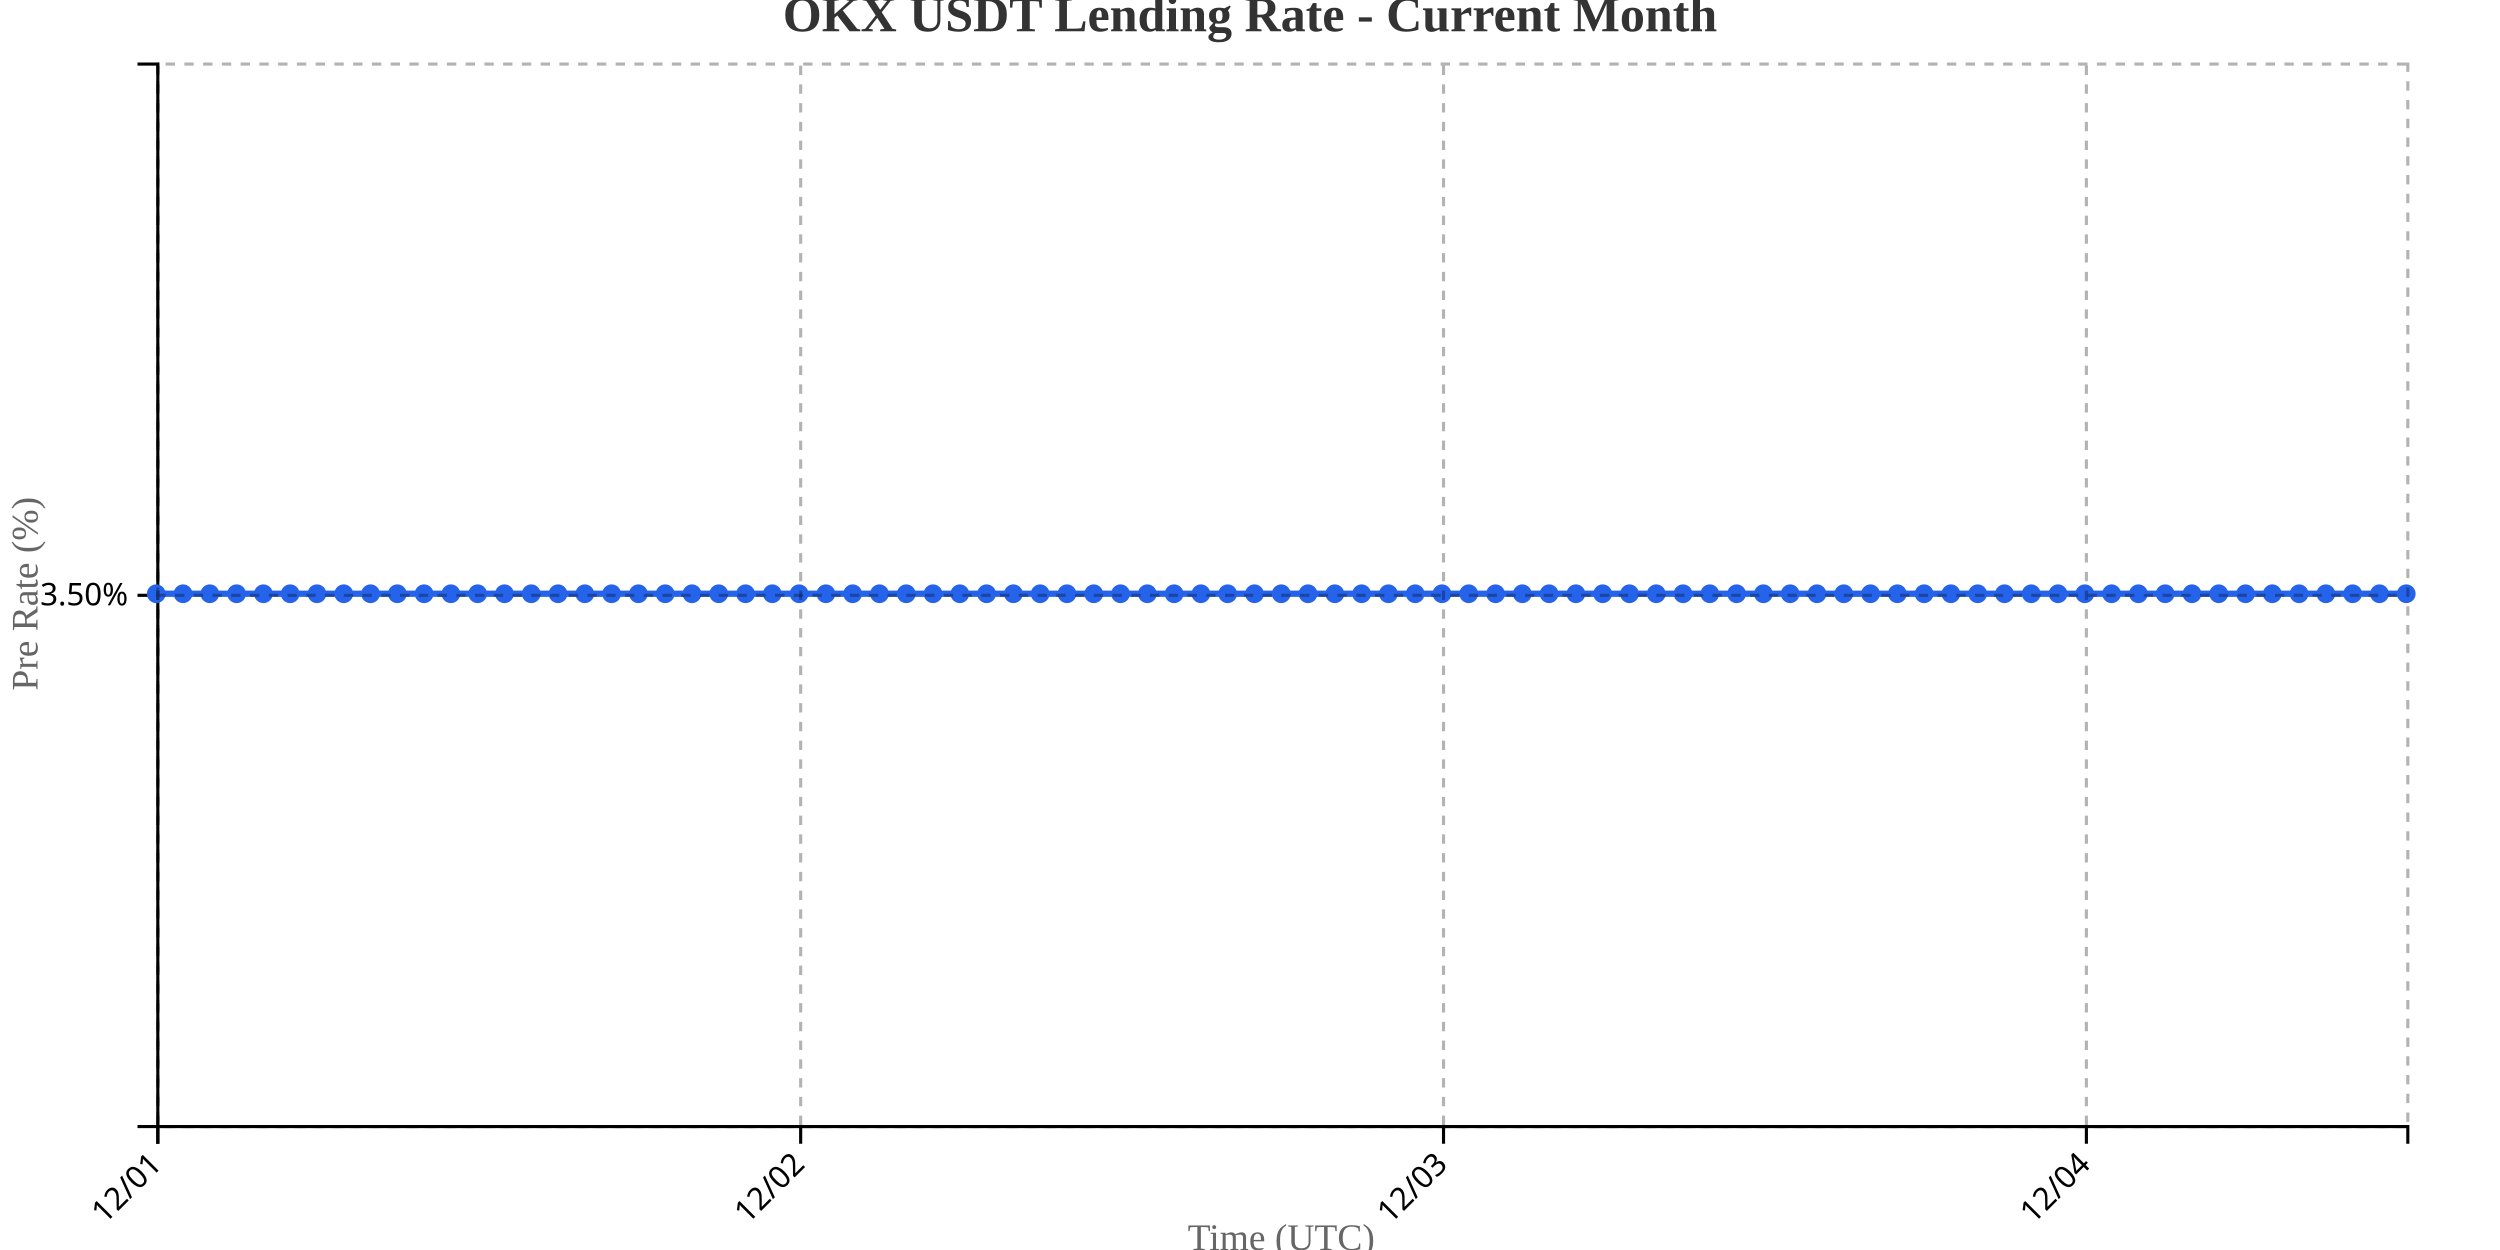
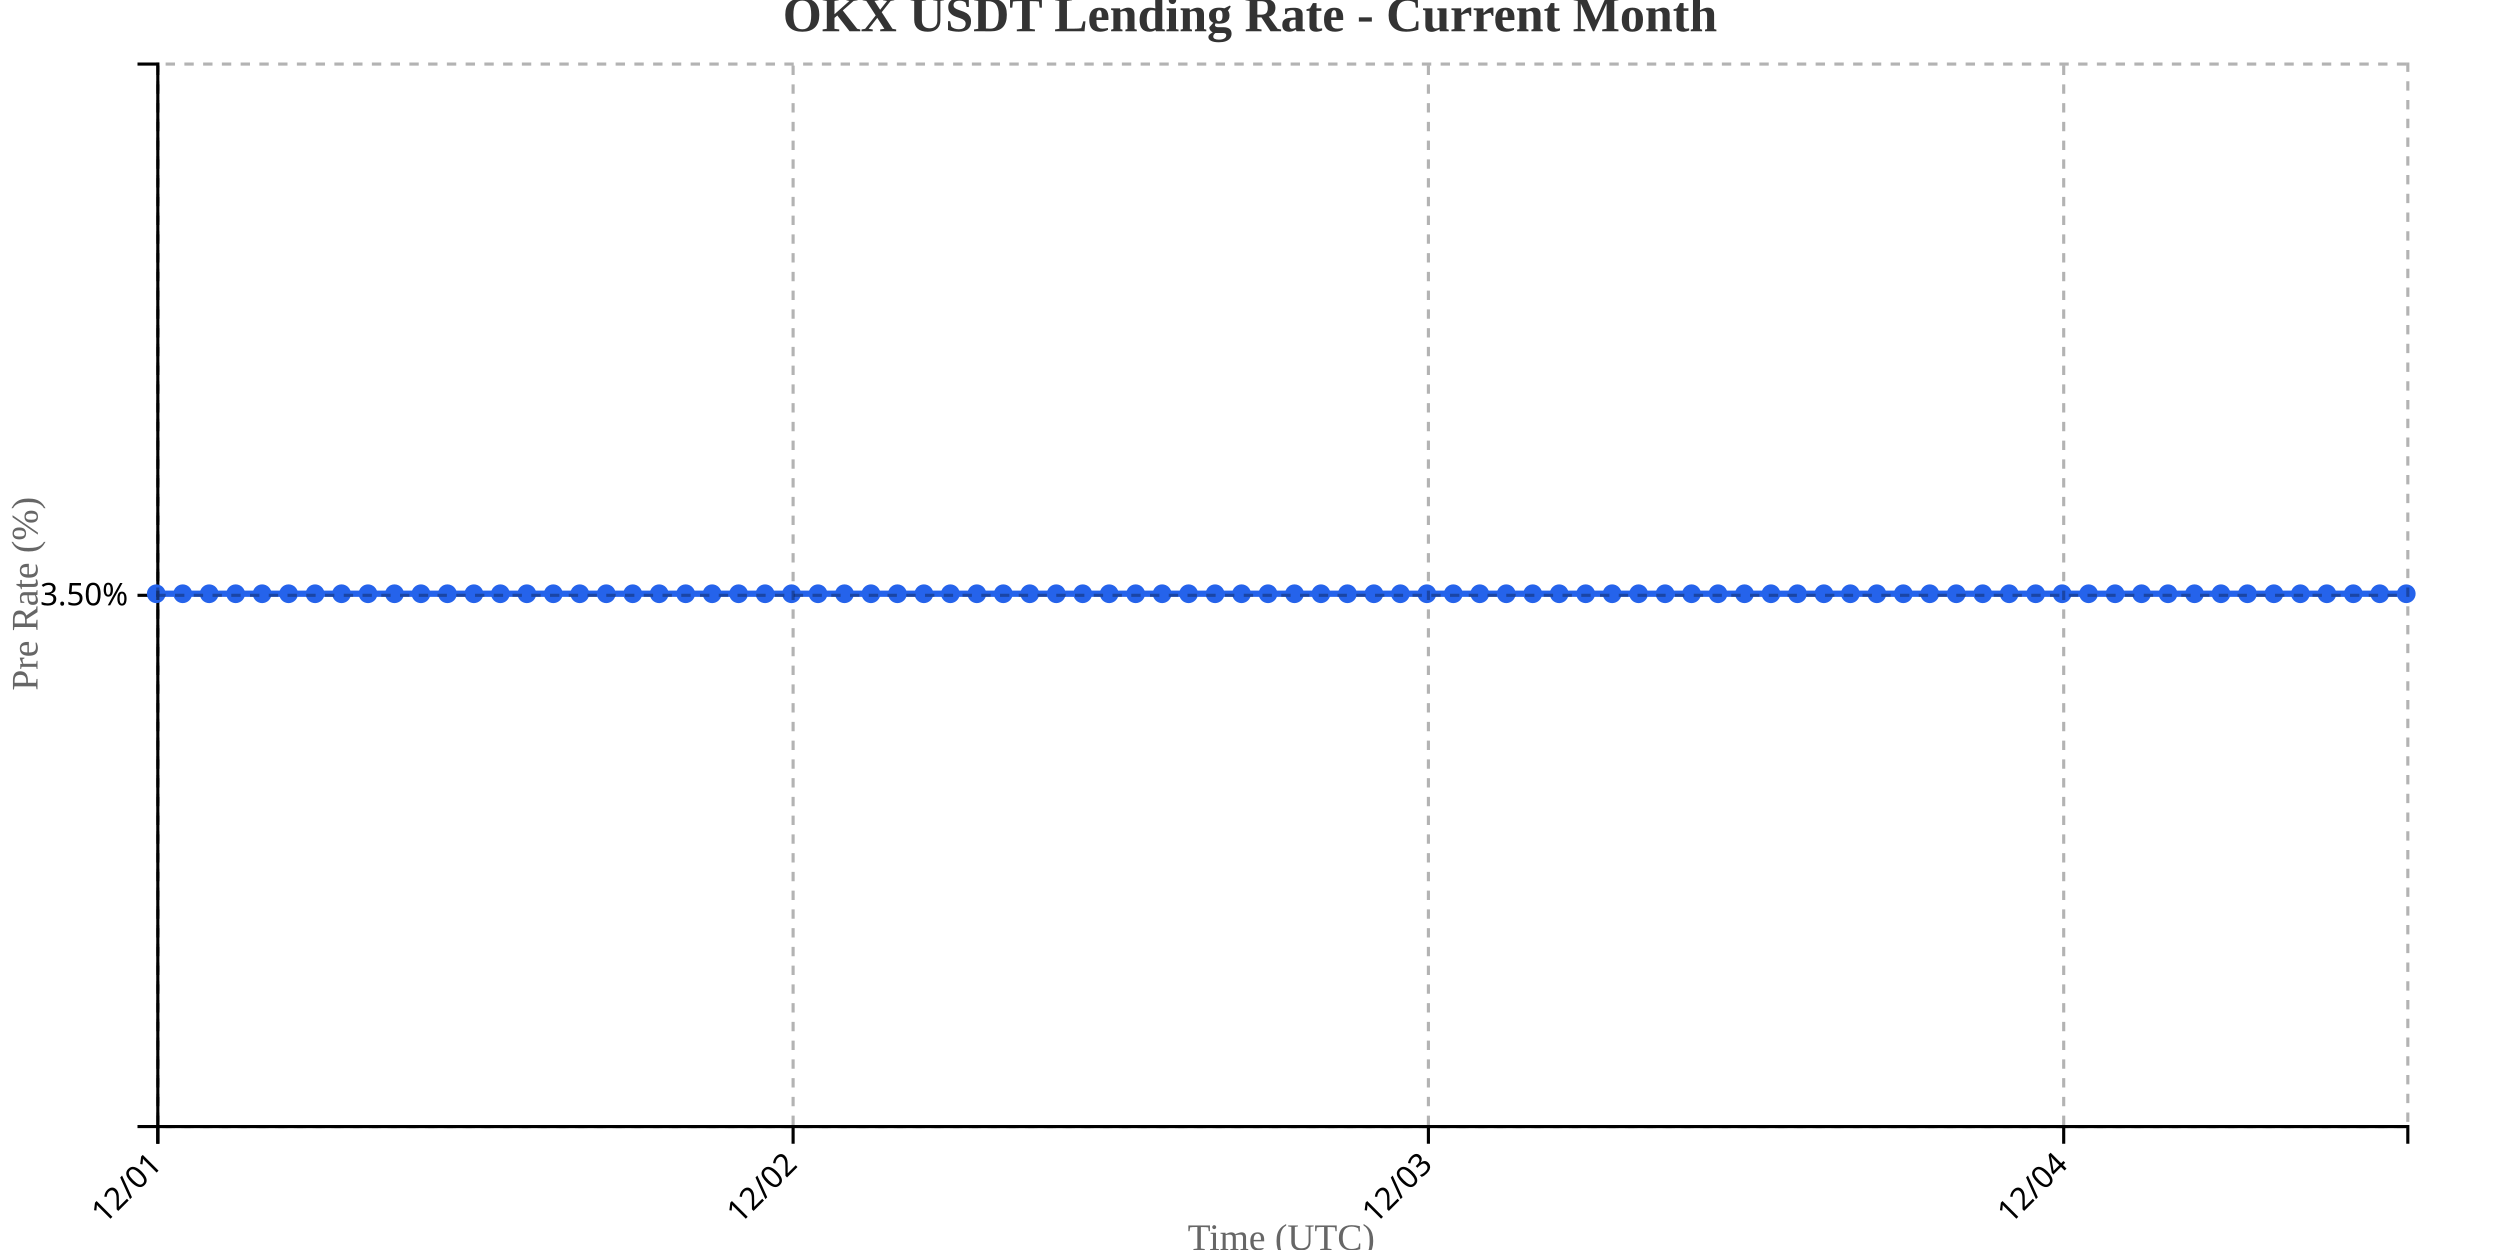
<svg xmlns="http://www.w3.org/2000/svg" width="800" height="400">
  <g transform="translate(50,20)">
    <g transform="translate(0,340)" fill="none" font-size="10" font-family="sans-serif" text-anchor="middle">
      <path class="domain" stroke="currentColor" d="M0.5,6V0.5H720.5V6" />
      <g class="tick" opacity="1" transform="translate(0.5,0)">
        <line stroke="currentColor" y2="6" />
        <text fill="currentColor" y="9" dy=".15em" style="text-anchor: end;" dx="-.8em" transform="rotate(-45)">12/01</text>
      </g>
-       <g class="tick" opacity="1" transform="translate(206.2143,0)">
+       <g class="tick" opacity="1" transform="translate(203.7941,0)">
        <line stroke="currentColor" y2="6" />
        <text fill="currentColor" y="9" dy=".15em" style="text-anchor: end;" dx="-.8em" transform="rotate(-45)">12/02</text>
      </g>
-       <g class="tick" opacity="1" transform="translate(411.9286,0)">
+       <g class="tick" opacity="1" transform="translate(407.0882,0)">
        <line stroke="currentColor" y2="6" />
        <text fill="currentColor" y="9" dy=".15em" style="text-anchor: end;" dx="-.8em" transform="rotate(-45)">12/03</text>
      </g>
-       <g class="tick" opacity="1" transform="translate(617.6429,0)">
+       <g class="tick" opacity="1" transform="translate(610.3824,0)">
        <line stroke="currentColor" y2="6" />
        <text fill="currentColor" y="9" dy=".15em" style="text-anchor: end;" dx="-.8em" transform="rotate(-45)">12/04</text>
      </g>
    </g>
    <g fill="none" font-size="10" font-family="sans-serif" text-anchor="end">
      <path class="domain" stroke="currentColor" d="M-6,340.5H0.5V0.5H-6" />
      <g class="tick" opacity="1" transform="translate(0,170.5)">
        <line stroke="currentColor" x2="-6" />
        <text fill="currentColor" x="-9" dy="0.32em">3.50%</text>
      </g>
    </g>
    <text transform="rotate(-90)" y="-50" x="-170" dy="1em" style="text-anchor: middle; font-size: 12px; fill: #666;">Pre Rate (%)</text>
    <text transform="translate(360, 380)" style="text-anchor: middle; font-size: 12px; fill: #666;">Time (UTC)</text>
-     <path fill="none" stroke="#2563eb" stroke-width="2" d="M0,170C2.857,170,5.714,170,8.571,170C11.429,170,14.286,170,17.143,170C20,170,22.857,170,25.714,170C28.571,170,31.429,170,34.286,170C37.143,170,40,170,42.857,170C45.714,170,48.571,170,51.429,170C54.286,170,57.143,170,60,170C62.857,170,65.714,170,68.571,170C71.429,170,74.286,170,77.143,170C80,170,82.857,170,85.714,170C88.571,170,91.429,170,94.286,170C97.143,170,100,170,102.857,170C105.714,170,108.571,170,111.429,170C114.286,170,117.143,170,120,170C122.857,170,125.714,170,128.571,170C131.429,170,134.286,170,137.143,170C140,170,142.857,170,145.714,170C148.571,170,151.429,170,154.286,170C157.143,170,160,170,162.857,170C165.714,170,168.571,170,171.429,170C174.286,170,177.143,170,180,170C182.857,170,185.714,170,188.571,170C191.429,170,194.286,170,197.143,170C200,170,202.857,170,205.714,170C208.571,170,211.429,170,214.286,170C217.143,170,220,170,222.857,170C225.714,170,228.571,170,231.429,170C234.286,170,237.143,170,240,170C242.857,170,245.714,170,248.571,170C251.429,170,254.286,170,257.143,170C260,170,262.857,170,265.714,170C268.571,170,271.429,170,274.286,170C277.143,170,280,170,282.857,170C285.714,170,288.571,170,291.429,170C294.286,170,297.143,170,300,170C302.857,170,305.714,170,308.571,170C311.429,170,314.286,170,317.143,170C320,170,322.857,170,325.714,170C328.571,170,331.429,170,334.286,170C337.143,170,340,170,342.857,170C345.714,170,348.571,170,351.429,170C354.286,170,357.143,170,360,170C362.857,170,365.714,170,368.571,170C371.429,170,374.286,170,377.143,170C380,170,382.857,170,385.714,170C388.571,170,391.429,170,394.286,170C397.143,170,400,170,402.857,170C405.714,170,408.571,170,411.429,170C414.286,170,417.143,170,420,170C422.857,170,425.714,170,428.571,170C431.429,170,434.286,170,437.143,170C440,170,442.857,170,445.714,170C448.571,170,451.429,170,454.286,170C457.143,170,460,170,462.857,170C465.714,170,468.571,170,471.429,170C474.286,170,477.143,170,480,170C482.857,170,485.714,170,488.571,170C491.429,170,494.286,170,497.143,170C500,170,502.857,170,505.714,170C508.571,170,511.429,170,514.286,170C517.143,170,520,170,522.857,170C525.714,170,528.571,170,531.429,170C534.286,170,537.143,170,540,170C542.857,170,545.714,170,548.571,170C551.429,170,554.286,170,557.143,170C560,170,562.857,170,565.714,170C568.571,170,571.429,170,574.286,170C577.143,170,580,170,582.857,170C585.714,170,588.571,170,591.429,170C594.286,170,597.143,170,600,170C602.857,170,605.714,170,608.571,170C611.429,170,614.286,170,617.143,170C620,170,622.857,170,625.714,170C628.571,170,631.429,170,634.286,170C637.143,170,640,170,642.857,170C645.714,170,648.571,170,651.429,170C654.286,170,657.143,170,660,170C662.857,170,665.714,170,668.571,170C671.429,170,674.286,170,677.143,170C680,170,682.857,170,685.714,170C688.571,170,691.429,170,694.286,170C697.143,170,700,170,702.857,170C705.714,170,708.571,170,711.429,170C714.286,170,717.143,170,720,170" />
+     <path fill="none" stroke="#2563eb" stroke-width="2" d="M0,170C2.824,170,5.647,170,8.471,170C11.294,170,14.118,170,16.941,170C19.765,170,22.588,170,25.412,170C28.235,170,31.059,170,33.882,170C36.706,170,39.529,170,42.353,170C45.176,170,48,170,50.824,170C53.647,170,56.471,170,59.294,170C62.118,170,64.941,170,67.765,170C70.588,170,73.412,170,76.235,170C79.059,170,81.882,170,84.706,170C87.529,170,90.353,170,93.176,170C96,170,98.824,170,101.647,170C104.471,170,107.294,170,110.118,170C112.941,170,115.765,170,118.588,170C121.412,170,124.235,170,127.059,170C129.882,170,132.706,170,135.529,170C138.353,170,141.176,170,144,170C146.824,170,149.647,170,152.471,170C155.294,170,158.118,170,160.941,170C163.765,170,166.588,170,169.412,170C172.235,170,175.059,170,177.882,170C180.706,170,183.529,170,186.353,170C189.176,170,192,170,194.824,170C197.647,170,200.471,170,203.294,170C206.118,170,208.941,170,211.765,170C214.588,170,217.412,170,220.235,170C223.059,170,225.882,170,228.706,170C231.529,170,234.353,170,237.176,170C240,170,242.824,170,245.647,170C248.471,170,251.294,170,254.118,170C256.941,170,259.765,170,262.588,170C265.412,170,268.235,170,271.059,170C273.882,170,276.706,170,279.529,170C282.353,170,285.176,170,288,170C290.824,170,293.647,170,296.471,170C299.294,170,302.118,170,304.941,170C307.765,170,310.588,170,313.412,170C316.235,170,319.059,170,321.882,170C324.706,170,327.529,170,330.353,170C333.176,170,336,170,338.824,170C341.647,170,344.471,170,347.294,170C350.118,170,352.941,170,355.765,170C358.588,170,361.412,170,364.235,170C367.059,170,369.882,170,372.706,170C375.529,170,378.353,170,381.176,170C384,170,386.824,170,389.647,170C392.471,170,395.294,170,398.118,170C400.941,170,403.765,170,406.588,170C409.412,170,412.235,170,415.059,170C417.882,170,420.706,170,423.529,170C426.353,170,429.176,170,432,170C434.824,170,437.647,170,440.471,170C443.294,170,446.118,170,448.941,170C451.765,170,454.588,170,457.412,170C460.235,170,463.059,170,465.882,170C468.706,170,471.529,170,474.353,170C477.176,170,480,170,482.824,170C485.647,170,488.471,170,491.294,170C494.118,170,496.941,170,499.765,170C502.588,170,505.412,170,508.235,170C511.059,170,513.882,170,516.706,170C519.529,170,522.353,170,525.176,170C528,170,530.824,170,533.647,170C536.471,170,539.294,170,542.118,170C544.941,170,547.765,170,550.588,170C553.412,170,556.235,170,559.059,170C561.882,170,564.706,170,567.529,170C570.353,170,573.176,170,576,170C578.824,170,581.647,170,584.471,170C587.294,170,590.118,170,592.941,170C595.765,170,598.588,170,601.412,170C604.235,170,607.059,170,609.882,170C612.706,170,615.529,170,618.353,170C621.176,170,624,170,626.824,170C629.647,170,632.471,170,635.294,170C638.118,170,640.941,170,643.765,170C646.588,170,649.412,170,652.235,170C655.059,170,657.882,170,660.706,170C663.529,170,666.353,170,669.176,170C672,170,674.824,170,677.647,170C680.471,170,683.294,170,686.118,170C688.941,170,691.765,170,694.588,170C697.412,170,700.235,170,703.059,170C705.882,170,708.706,170,711.529,170C714.353,170,717.176,170,720,170" />
    <circle class="dot" cx="0" cy="170" r="3" fill="#2563eb" />
-     <circle class="dot" cx="8.571" cy="170" r="3" fill="#2563eb" />
-     <circle class="dot" cx="17.143" cy="170" r="3" fill="#2563eb" />
-     <circle class="dot" cx="25.714" cy="170" r="3" fill="#2563eb" />
-     <circle class="dot" cx="34.286" cy="170" r="3" fill="#2563eb" />
-     <circle class="dot" cx="42.857" cy="170" r="3" fill="#2563eb" />
-     <circle class="dot" cx="51.429" cy="170" r="3" fill="#2563eb" />
-     <circle class="dot" cx="60" cy="170" r="3" fill="#2563eb" />
-     <circle class="dot" cx="68.571" cy="170" r="3" fill="#2563eb" />
-     <circle class="dot" cx="77.143" cy="170" r="3" fill="#2563eb" />
-     <circle class="dot" cx="85.714" cy="170" r="3" fill="#2563eb" />
-     <circle class="dot" cx="94.286" cy="170" r="3" fill="#2563eb" />
-     <circle class="dot" cx="102.857" cy="170" r="3" fill="#2563eb" />
-     <circle class="dot" cx="111.429" cy="170" r="3" fill="#2563eb" />
-     <circle class="dot" cx="120" cy="170" r="3" fill="#2563eb" />
-     <circle class="dot" cx="128.571" cy="170" r="3" fill="#2563eb" />
-     <circle class="dot" cx="137.143" cy="170" r="3" fill="#2563eb" />
-     <circle class="dot" cx="145.714" cy="170" r="3" fill="#2563eb" />
-     <circle class="dot" cx="154.286" cy="170" r="3" fill="#2563eb" />
-     <circle class="dot" cx="162.857" cy="170" r="3" fill="#2563eb" />
-     <circle class="dot" cx="171.429" cy="170" r="3" fill="#2563eb" />
-     <circle class="dot" cx="180" cy="170" r="3" fill="#2563eb" />
-     <circle class="dot" cx="188.571" cy="170" r="3" fill="#2563eb" />
-     <circle class="dot" cx="197.143" cy="170" r="3" fill="#2563eb" />
-     <circle class="dot" cx="205.714" cy="170" r="3" fill="#2563eb" />
-     <circle class="dot" cx="214.286" cy="170" r="3" fill="#2563eb" />
-     <circle class="dot" cx="222.857" cy="170" r="3" fill="#2563eb" />
-     <circle class="dot" cx="231.429" cy="170" r="3" fill="#2563eb" />
-     <circle class="dot" cx="240" cy="170" r="3" fill="#2563eb" />
-     <circle class="dot" cx="248.571" cy="170" r="3" fill="#2563eb" />
-     <circle class="dot" cx="257.143" cy="170" r="3" fill="#2563eb" />
-     <circle class="dot" cx="265.714" cy="170" r="3" fill="#2563eb" />
-     <circle class="dot" cx="274.286" cy="170" r="3" fill="#2563eb" />
-     <circle class="dot" cx="282.857" cy="170" r="3" fill="#2563eb" />
-     <circle class="dot" cx="291.429" cy="170" r="3" fill="#2563eb" />
-     <circle class="dot" cx="300" cy="170" r="3" fill="#2563eb" />
-     <circle class="dot" cx="308.571" cy="170" r="3" fill="#2563eb" />
-     <circle class="dot" cx="317.143" cy="170" r="3" fill="#2563eb" />
-     <circle class="dot" cx="325.714" cy="170" r="3" fill="#2563eb" />
-     <circle class="dot" cx="334.286" cy="170" r="3" fill="#2563eb" />
-     <circle class="dot" cx="342.857" cy="170" r="3" fill="#2563eb" />
-     <circle class="dot" cx="351.429" cy="170" r="3" fill="#2563eb" />
-     <circle class="dot" cx="360" cy="170" r="3" fill="#2563eb" />
-     <circle class="dot" cx="368.571" cy="170" r="3" fill="#2563eb" />
-     <circle class="dot" cx="377.143" cy="170" r="3" fill="#2563eb" />
-     <circle class="dot" cx="385.714" cy="170" r="3" fill="#2563eb" />
-     <circle class="dot" cx="394.286" cy="170" r="3" fill="#2563eb" />
-     <circle class="dot" cx="402.857" cy="170" r="3" fill="#2563eb" />
-     <circle class="dot" cx="411.429" cy="170" r="3" fill="#2563eb" />
-     <circle class="dot" cx="420" cy="170" r="3" fill="#2563eb" />
-     <circle class="dot" cx="428.571" cy="170" r="3" fill="#2563eb" />
-     <circle class="dot" cx="437.143" cy="170" r="3" fill="#2563eb" />
-     <circle class="dot" cx="445.714" cy="170" r="3" fill="#2563eb" />
-     <circle class="dot" cx="454.286" cy="170" r="3" fill="#2563eb" />
-     <circle class="dot" cx="462.857" cy="170" r="3" fill="#2563eb" />
-     <circle class="dot" cx="471.429" cy="170" r="3" fill="#2563eb" />
-     <circle class="dot" cx="480" cy="170" r="3" fill="#2563eb" />
-     <circle class="dot" cx="488.571" cy="170" r="3" fill="#2563eb" />
-     <circle class="dot" cx="497.143" cy="170" r="3" fill="#2563eb" />
-     <circle class="dot" cx="505.714" cy="170" r="3" fill="#2563eb" />
-     <circle class="dot" cx="514.286" cy="170" r="3" fill="#2563eb" />
-     <circle class="dot" cx="522.857" cy="170" r="3" fill="#2563eb" />
-     <circle class="dot" cx="531.429" cy="170" r="3" fill="#2563eb" />
-     <circle class="dot" cx="540" cy="170" r="3" fill="#2563eb" />
-     <circle class="dot" cx="548.571" cy="170" r="3" fill="#2563eb" />
-     <circle class="dot" cx="557.143" cy="170" r="3" fill="#2563eb" />
-     <circle class="dot" cx="565.714" cy="170" r="3" fill="#2563eb" />
-     <circle class="dot" cx="574.286" cy="170" r="3" fill="#2563eb" />
-     <circle class="dot" cx="582.857" cy="170" r="3" fill="#2563eb" />
-     <circle class="dot" cx="591.429" cy="170" r="3" fill="#2563eb" />
-     <circle class="dot" cx="600" cy="170" r="3" fill="#2563eb" />
-     <circle class="dot" cx="608.571" cy="170" r="3" fill="#2563eb" />
-     <circle class="dot" cx="617.143" cy="170" r="3" fill="#2563eb" />
-     <circle class="dot" cx="625.714" cy="170" r="3" fill="#2563eb" />
-     <circle class="dot" cx="634.286" cy="170" r="3" fill="#2563eb" />
-     <circle class="dot" cx="642.857" cy="170" r="3" fill="#2563eb" />
-     <circle class="dot" cx="651.429" cy="170" r="3" fill="#2563eb" />
-     <circle class="dot" cx="660" cy="170" r="3" fill="#2563eb" />
-     <circle class="dot" cx="668.571" cy="170" r="3" fill="#2563eb" />
-     <circle class="dot" cx="677.143" cy="170" r="3" fill="#2563eb" />
-     <circle class="dot" cx="685.714" cy="170" r="3" fill="#2563eb" />
-     <circle class="dot" cx="694.286" cy="170" r="3" fill="#2563eb" />
-     <circle class="dot" cx="702.857" cy="170" r="3" fill="#2563eb" />
-     <circle class="dot" cx="711.429" cy="170" r="3" fill="#2563eb" />
+     <circle class="dot" cx="8.471" cy="170" r="3" fill="#2563eb" />
+     <circle class="dot" cx="16.941" cy="170" r="3" fill="#2563eb" />
+     <circle class="dot" cx="25.412" cy="170" r="3" fill="#2563eb" />
+     <circle class="dot" cx="33.882" cy="170" r="3" fill="#2563eb" />
+     <circle class="dot" cx="42.353" cy="170" r="3" fill="#2563eb" />
+     <circle class="dot" cx="50.824" cy="170" r="3" fill="#2563eb" />
+     <circle class="dot" cx="59.294" cy="170" r="3" fill="#2563eb" />
+     <circle class="dot" cx="67.765" cy="170" r="3" fill="#2563eb" />
+     <circle class="dot" cx="76.235" cy="170" r="3" fill="#2563eb" />
+     <circle class="dot" cx="84.706" cy="170" r="3" fill="#2563eb" />
+     <circle class="dot" cx="93.176" cy="170" r="3" fill="#2563eb" />
+     <circle class="dot" cx="101.647" cy="170" r="3" fill="#2563eb" />
+     <circle class="dot" cx="110.118" cy="170" r="3" fill="#2563eb" />
+     <circle class="dot" cx="118.588" cy="170" r="3" fill="#2563eb" />
+     <circle class="dot" cx="127.059" cy="170" r="3" fill="#2563eb" />
+     <circle class="dot" cx="135.529" cy="170" r="3" fill="#2563eb" />
+     <circle class="dot" cx="144" cy="170" r="3" fill="#2563eb" />
+     <circle class="dot" cx="152.471" cy="170" r="3" fill="#2563eb" />
+     <circle class="dot" cx="160.941" cy="170" r="3" fill="#2563eb" />
+     <circle class="dot" cx="169.412" cy="170" r="3" fill="#2563eb" />
+     <circle class="dot" cx="177.882" cy="170" r="3" fill="#2563eb" />
+     <circle class="dot" cx="186.353" cy="170" r="3" fill="#2563eb" />
+     <circle class="dot" cx="194.824" cy="170" r="3" fill="#2563eb" />
+     <circle class="dot" cx="203.294" cy="170" r="3" fill="#2563eb" />
+     <circle class="dot" cx="211.765" cy="170" r="3" fill="#2563eb" />
+     <circle class="dot" cx="220.235" cy="170" r="3" fill="#2563eb" />
+     <circle class="dot" cx="228.706" cy="170" r="3" fill="#2563eb" />
+     <circle class="dot" cx="237.176" cy="170" r="3" fill="#2563eb" />
+     <circle class="dot" cx="245.647" cy="170" r="3" fill="#2563eb" />
+     <circle class="dot" cx="254.118" cy="170" r="3" fill="#2563eb" />
+     <circle class="dot" cx="262.588" cy="170" r="3" fill="#2563eb" />
+     <circle class="dot" cx="271.059" cy="170" r="3" fill="#2563eb" />
+     <circle class="dot" cx="279.529" cy="170" r="3" fill="#2563eb" />
+     <circle class="dot" cx="288" cy="170" r="3" fill="#2563eb" />
+     <circle class="dot" cx="296.471" cy="170" r="3" fill="#2563eb" />
+     <circle class="dot" cx="304.941" cy="170" r="3" fill="#2563eb" />
+     <circle class="dot" cx="313.412" cy="170" r="3" fill="#2563eb" />
+     <circle class="dot" cx="321.882" cy="170" r="3" fill="#2563eb" />
+     <circle class="dot" cx="330.353" cy="170" r="3" fill="#2563eb" />
+     <circle class="dot" cx="338.824" cy="170" r="3" fill="#2563eb" />
+     <circle class="dot" cx="347.294" cy="170" r="3" fill="#2563eb" />
+     <circle class="dot" cx="355.765" cy="170" r="3" fill="#2563eb" />
+     <circle class="dot" cx="364.235" cy="170" r="3" fill="#2563eb" />
+     <circle class="dot" cx="372.706" cy="170" r="3" fill="#2563eb" />
+     <circle class="dot" cx="381.176" cy="170" r="3" fill="#2563eb" />
+     <circle class="dot" cx="389.647" cy="170" r="3" fill="#2563eb" />
+     <circle class="dot" cx="398.118" cy="170" r="3" fill="#2563eb" />
+     <circle class="dot" cx="406.588" cy="170" r="3" fill="#2563eb" />
+     <circle class="dot" cx="415.059" cy="170" r="3" fill="#2563eb" />
+     <circle class="dot" cx="423.529" cy="170" r="3" fill="#2563eb" />
+     <circle class="dot" cx="432" cy="170" r="3" fill="#2563eb" />
+     <circle class="dot" cx="440.471" cy="170" r="3" fill="#2563eb" />
+     <circle class="dot" cx="448.941" cy="170" r="3" fill="#2563eb" />
+     <circle class="dot" cx="457.412" cy="170" r="3" fill="#2563eb" />
+     <circle class="dot" cx="465.882" cy="170" r="3" fill="#2563eb" />
+     <circle class="dot" cx="474.353" cy="170" r="3" fill="#2563eb" />
+     <circle class="dot" cx="482.824" cy="170" r="3" fill="#2563eb" />
+     <circle class="dot" cx="491.294" cy="170" r="3" fill="#2563eb" />
+     <circle class="dot" cx="499.765" cy="170" r="3" fill="#2563eb" />
+     <circle class="dot" cx="508.235" cy="170" r="3" fill="#2563eb" />
+     <circle class="dot" cx="516.706" cy="170" r="3" fill="#2563eb" />
+     <circle class="dot" cx="525.176" cy="170" r="3" fill="#2563eb" />
+     <circle class="dot" cx="533.647" cy="170" r="3" fill="#2563eb" />
+     <circle class="dot" cx="542.118" cy="170" r="3" fill="#2563eb" />
+     <circle class="dot" cx="550.588" cy="170" r="3" fill="#2563eb" />
+     <circle class="dot" cx="559.059" cy="170" r="3" fill="#2563eb" />
+     <circle class="dot" cx="567.529" cy="170" r="3" fill="#2563eb" />
+     <circle class="dot" cx="576" cy="170" r="3" fill="#2563eb" />
+     <circle class="dot" cx="584.471" cy="170" r="3" fill="#2563eb" />
+     <circle class="dot" cx="592.941" cy="170" r="3" fill="#2563eb" />
+     <circle class="dot" cx="601.412" cy="170" r="3" fill="#2563eb" />
+     <circle class="dot" cx="609.882" cy="170" r="3" fill="#2563eb" />
+     <circle class="dot" cx="618.353" cy="170" r="3" fill="#2563eb" />
+     <circle class="dot" cx="626.824" cy="170" r="3" fill="#2563eb" />
+     <circle class="dot" cx="635.294" cy="170" r="3" fill="#2563eb" />
+     <circle class="dot" cx="643.765" cy="170" r="3" fill="#2563eb" />
+     <circle class="dot" cx="652.235" cy="170" r="3" fill="#2563eb" />
+     <circle class="dot" cx="660.706" cy="170" r="3" fill="#2563eb" />
+     <circle class="dot" cx="669.176" cy="170" r="3" fill="#2563eb" />
+     <circle class="dot" cx="677.647" cy="170" r="3" fill="#2563eb" />
+     <circle class="dot" cx="686.118" cy="170" r="3" fill="#2563eb" />
+     <circle class="dot" cx="694.588" cy="170" r="3" fill="#2563eb" />
+     <circle class="dot" cx="703.059" cy="170" r="3" fill="#2563eb" />
+     <circle class="dot" cx="711.529" cy="170" r="3" fill="#2563eb" />
    <circle class="dot" cx="720" cy="170" r="3" fill="#2563eb" />
    <g class="grid" transform="translate(0,340)" fill="none" font-size="10" font-family="sans-serif" text-anchor="middle" style="stroke-dasharray: 3,3; opacity: 0.3;">
      <path class="domain" stroke="currentColor" d="M0.5,-340V0.5H720.5V-340" />
      <g class="tick" opacity="1" transform="translate(0.5,0)">
        <line stroke="currentColor" y2="-340" />
        <text fill="currentColor" y="3" dy="0.71em" />
      </g>
-       <g class="tick" opacity="1" transform="translate(206.2143,0)">
+       <g class="tick" opacity="1" transform="translate(203.7941,0)">
        <line stroke="currentColor" y2="-340" />
        <text fill="currentColor" y="3" dy="0.71em" />
      </g>
-       <g class="tick" opacity="1" transform="translate(411.9286,0)">
+       <g class="tick" opacity="1" transform="translate(407.0882,0)">
        <line stroke="currentColor" y2="-340" />
        <text fill="currentColor" y="3" dy="0.71em" />
      </g>
-       <g class="tick" opacity="1" transform="translate(617.6429,0)">
+       <g class="tick" opacity="1" transform="translate(610.3824,0)">
        <line stroke="currentColor" y2="-340" />
        <text fill="currentColor" y="3" dy="0.71em" />
      </g>
    </g>
    <g class="grid" fill="none" font-size="10" font-family="sans-serif" text-anchor="end" style="stroke-dasharray: 3,3; opacity: 0.3;">
      <path class="domain" stroke="currentColor" d="M720,340.5H0.5V0.5H720" />
      <g class="tick" opacity="1" transform="translate(0,170.5)">
        <line stroke="currentColor" x2="720" />
        <text fill="currentColor" x="-3" dy="0.32em" />
      </g>
    </g>
  </g>
  <text x="400" y="10" text-anchor="middle" style="font-size: 16px; font-weight: bold; fill: #333;">OKX USDT Lending Rate - Current Month</text>
</svg>
